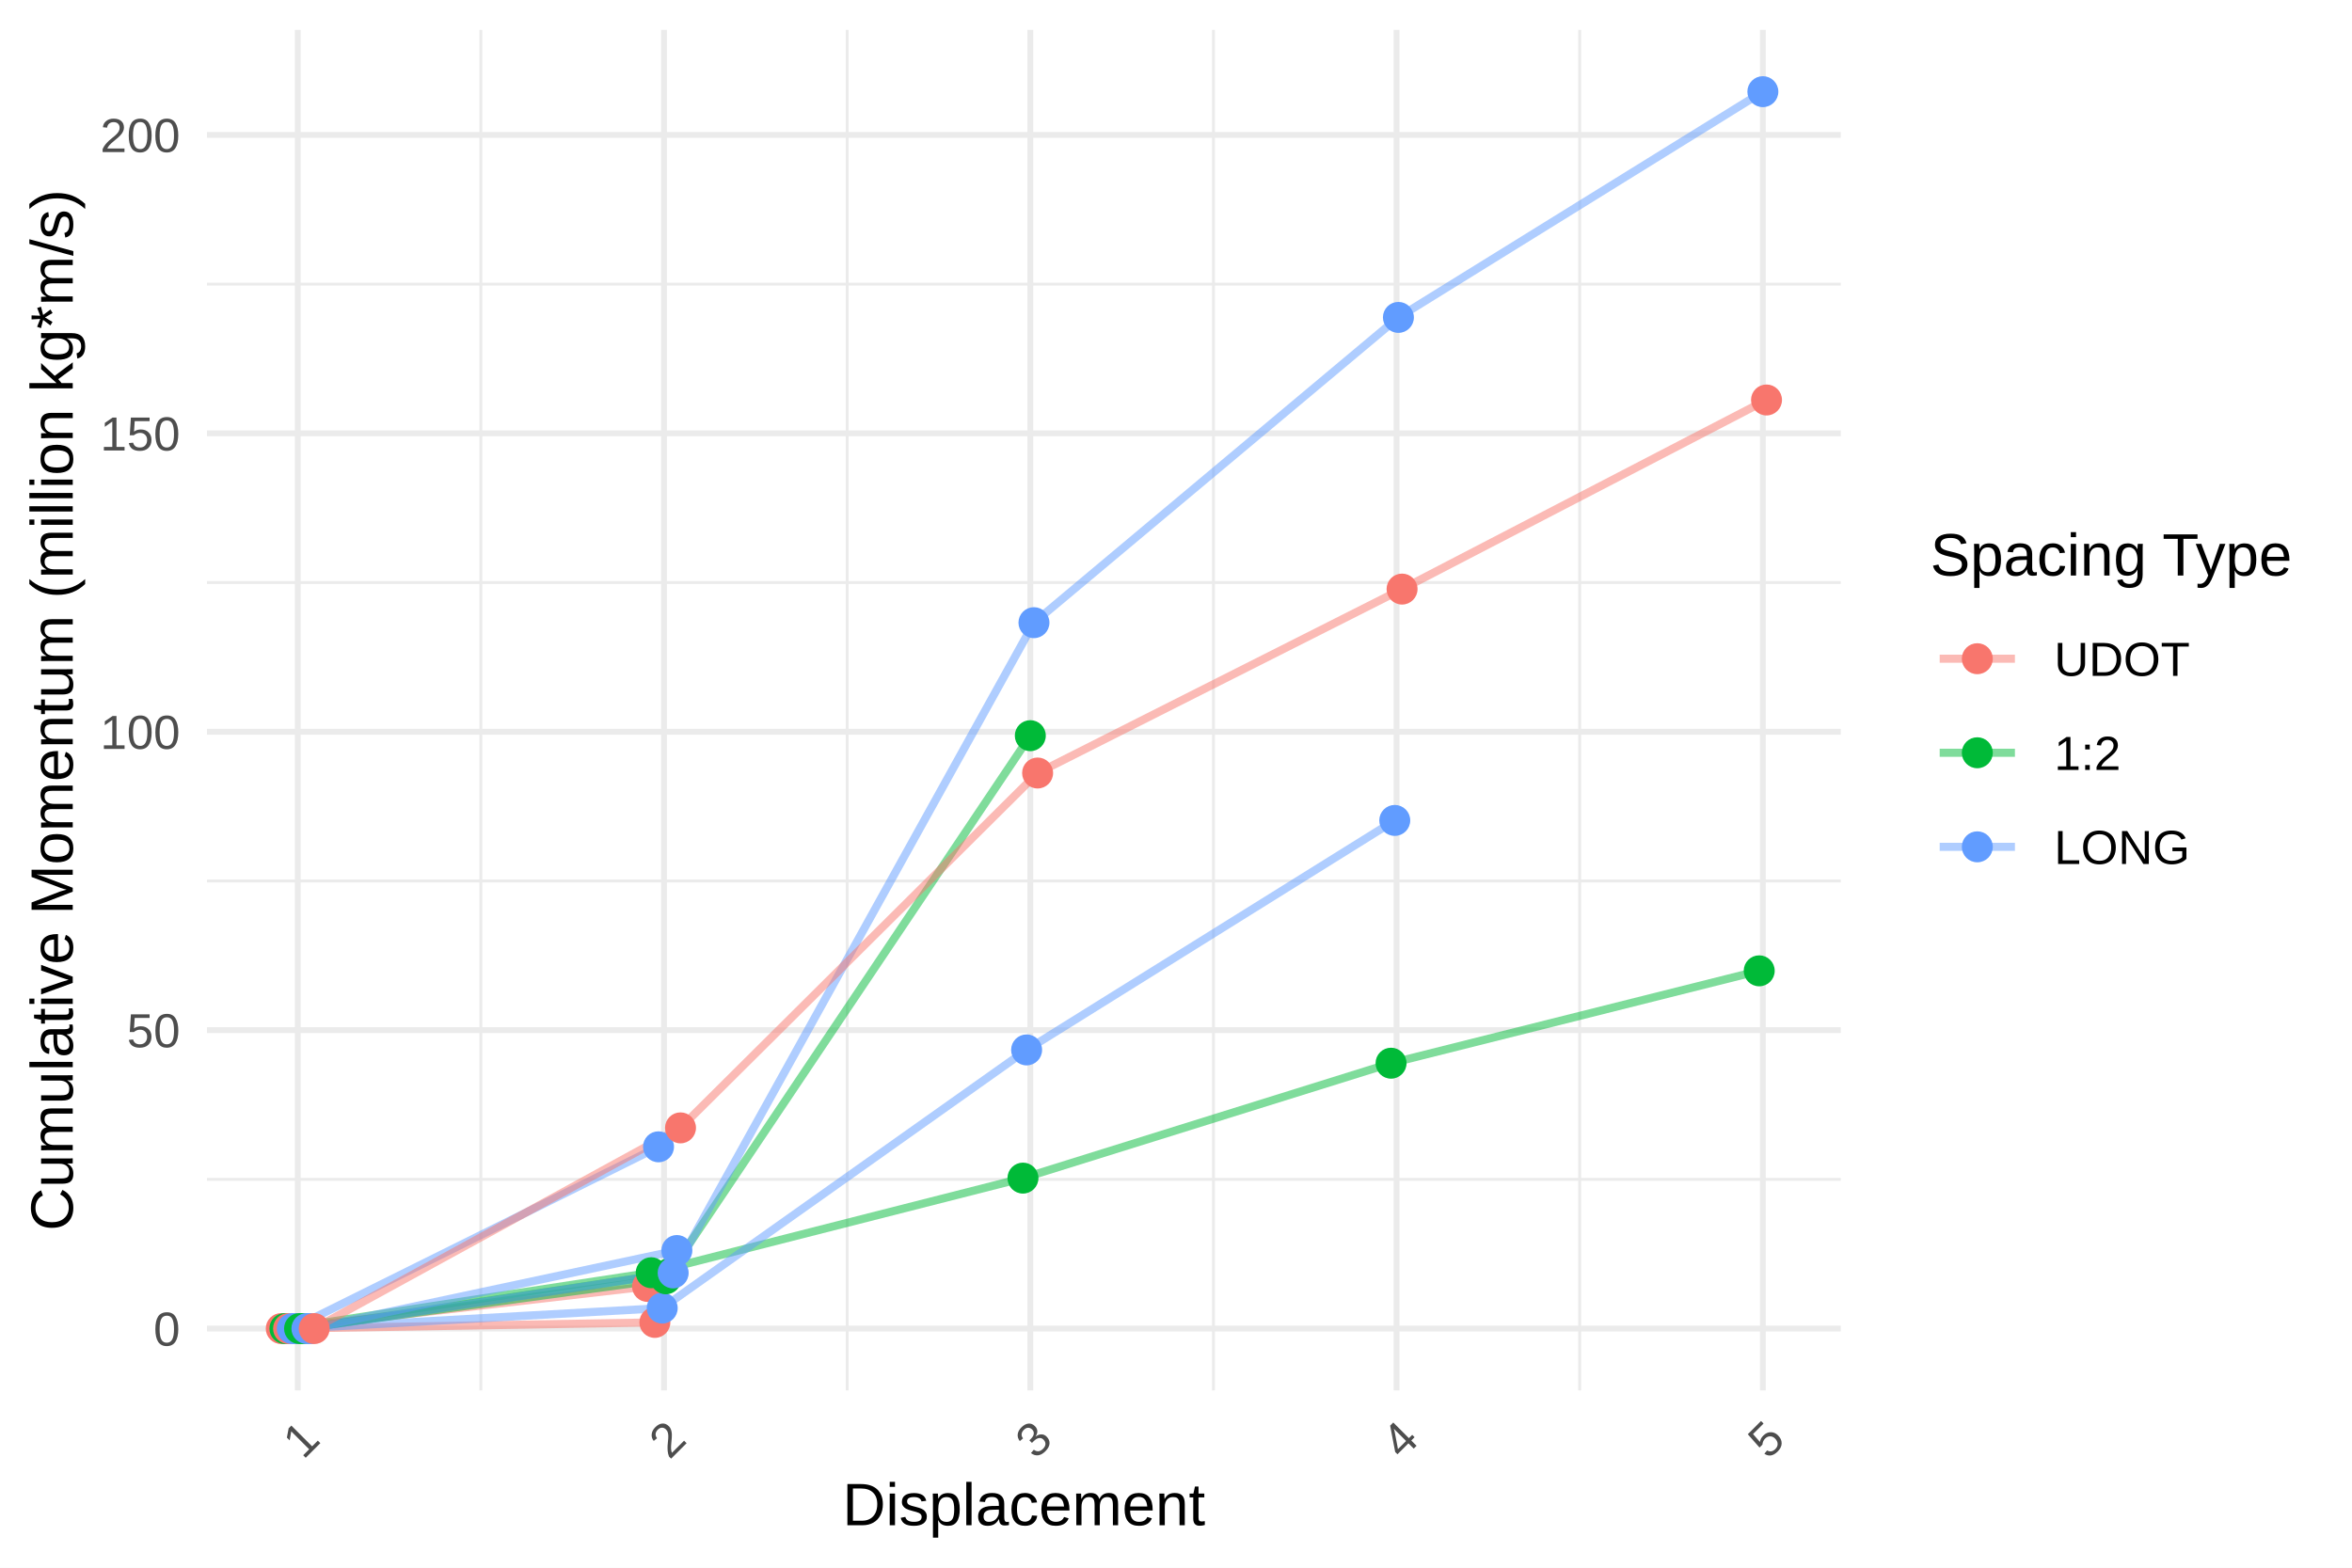
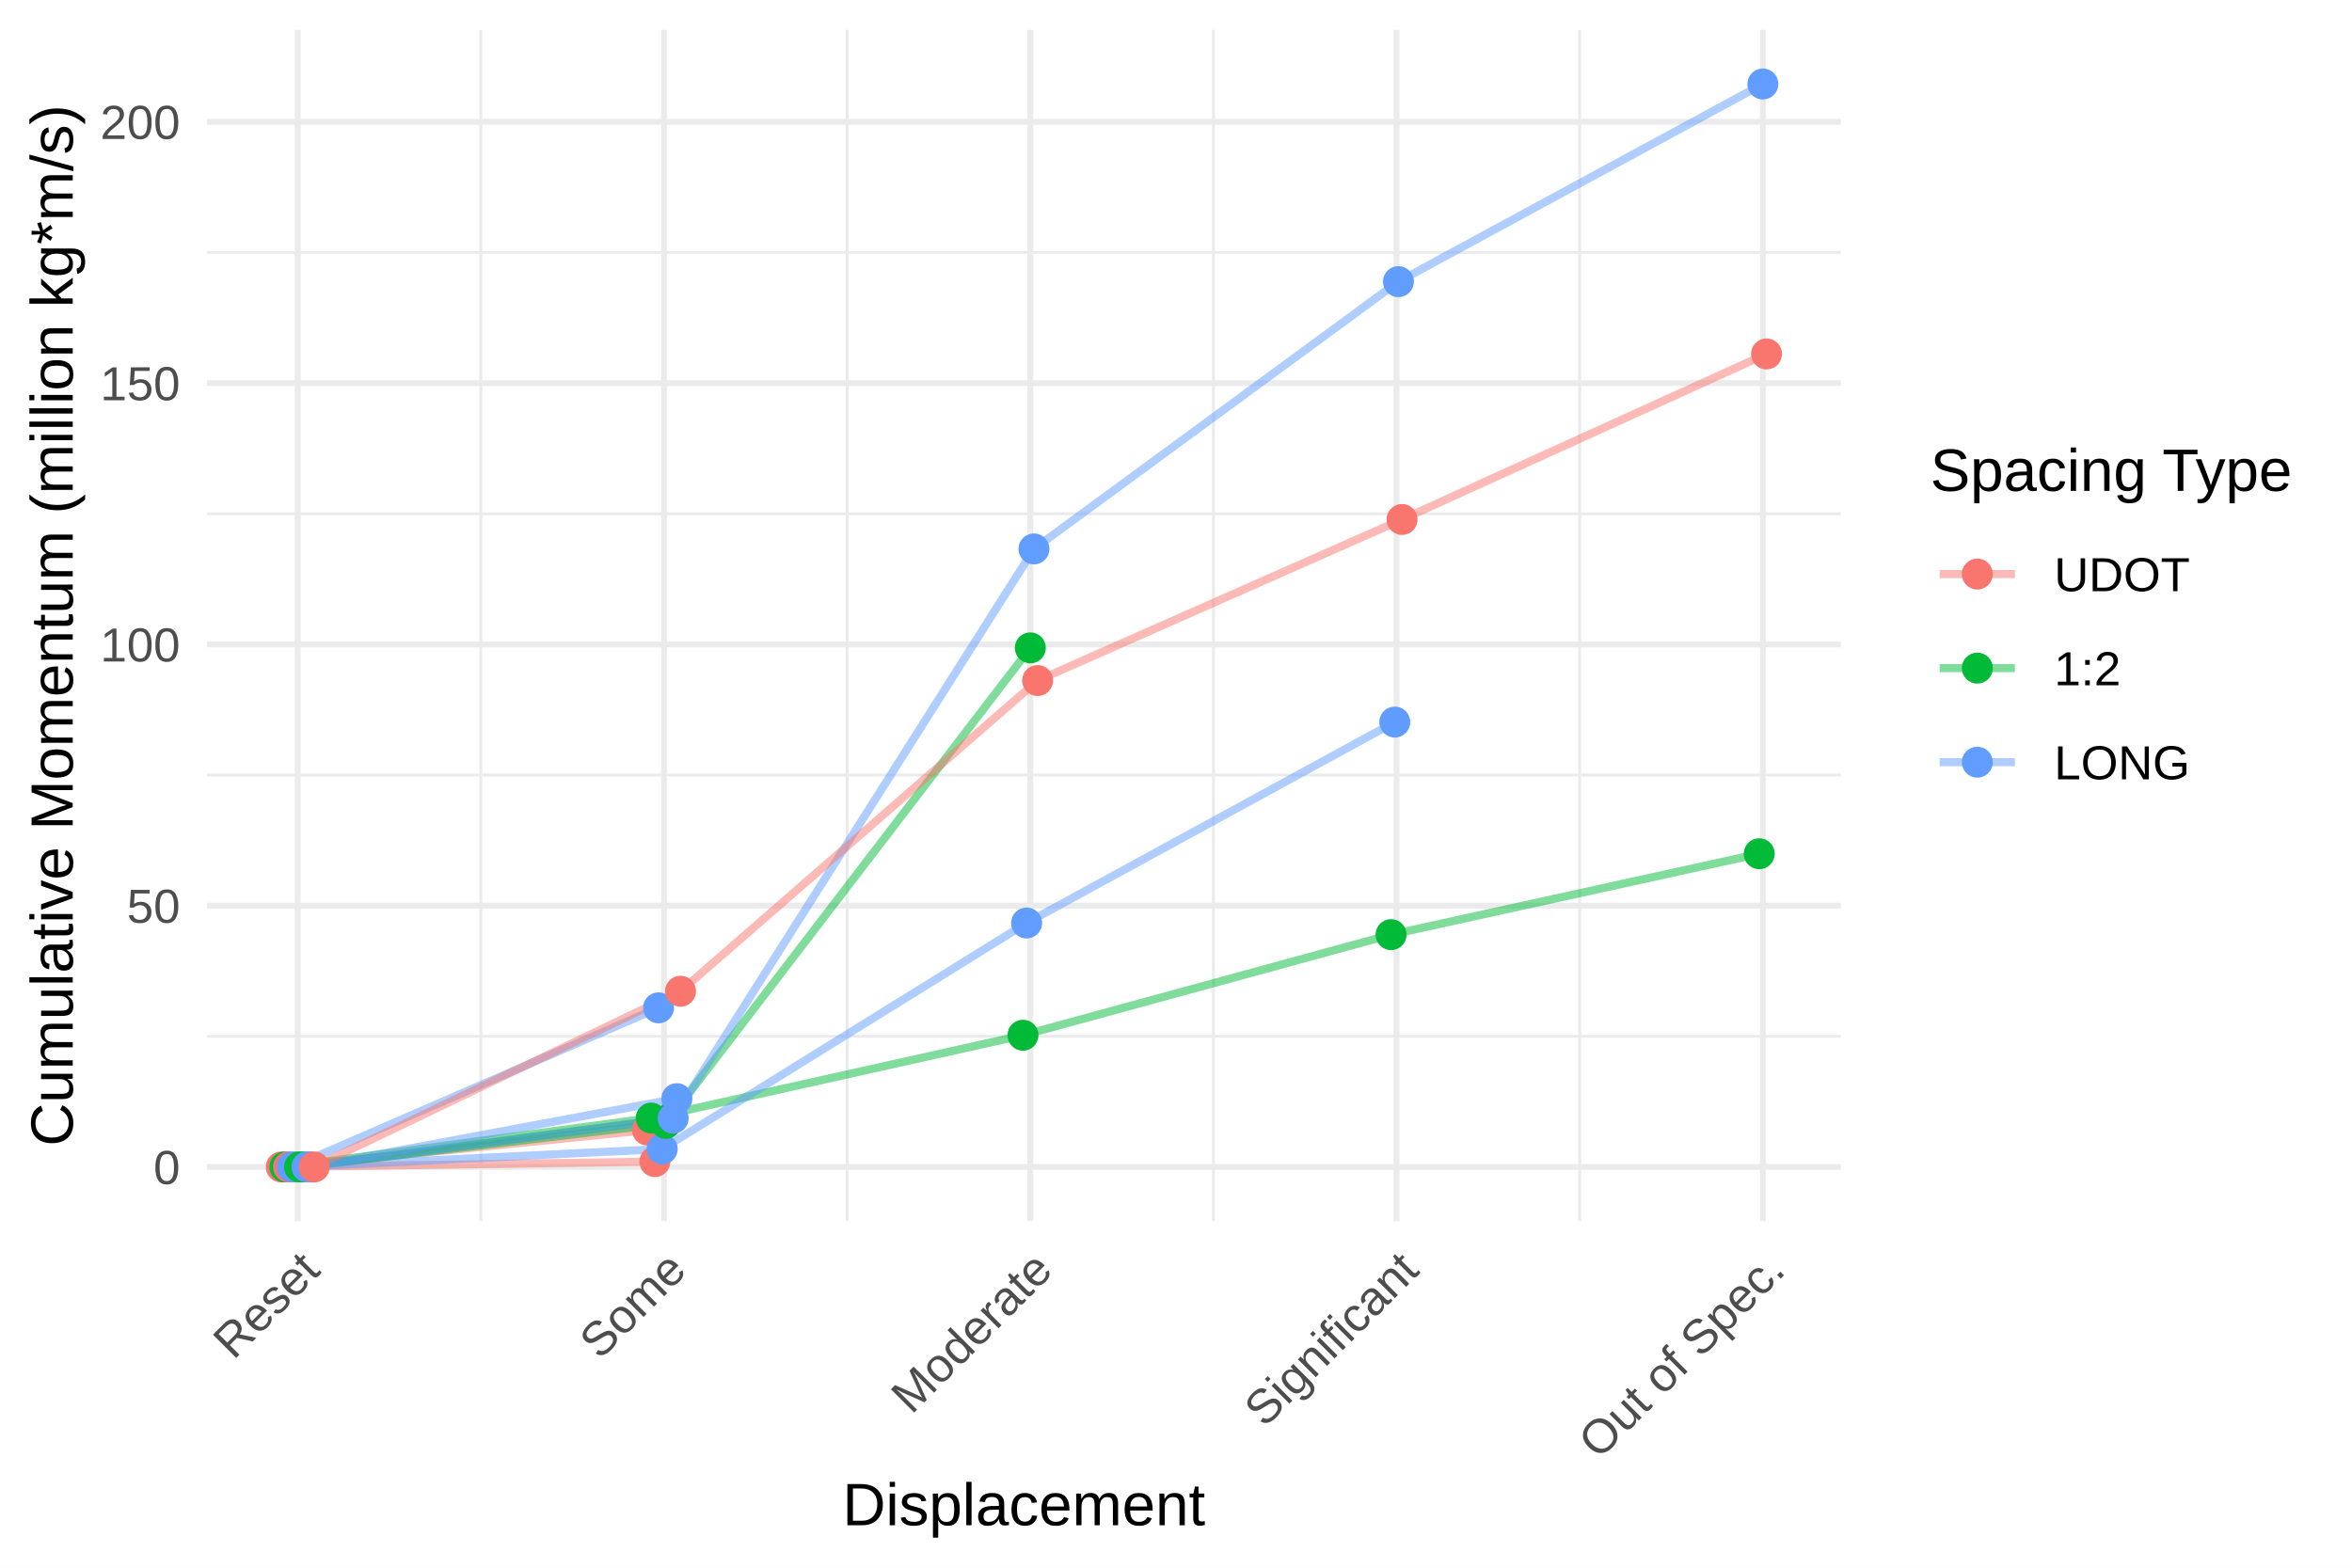
<svg xmlns="http://www.w3.org/2000/svg" width="432.00pt" height="288.00pt" viewBox="0 0 432.00 288.00">
  <g class="svglite">
    <defs>
      <style type="text/css">
    .svglite line, .svglite polyline, .svglite polygon, .svglite path, .svglite rect, .svglite circle {
      fill: none;
      stroke: #000000;
      stroke-linecap: round;
      stroke-linejoin: round;
      stroke-miterlimit: 10.00;
    }
    .svglite text {
      white-space: pre;
    }
    .svglite g.glyphgroup path {
      fill: inherit;
      stroke: none;
    }
  </style>
    </defs>
    <rect width="100%" height="100%" style="stroke: none; fill: #FFFFFF;" />
    <defs>
      <clipPath id="cpMC4wMHw0MzIuMDB8MC4wMHwyODguMDA=">
        <rect x="0.00" y="0.00" width="432.00" height="288.00" />
      </clipPath>
    </defs>
    <g clip-path="url(#cpMC4wMHw0MzIuMDB8MC4wMHwyODguMDA=)">
      <rect x="0" y="0.00" width="432.00" height="288.00" style="stroke-width: 1.07; stroke: none; fill: #FFFFFF;" />
    </g>
    <defs>
-       <clipPath id="cpMzguMDJ8MzM4LjEwfDUuNDh8MjU1LjQz">
-         <rect x="38.02" y="5.48" width="300.08" height="249.95" />
+       <clipPath id="cpMzguMDJ8MzM4LjEwfDUuNDh8MjI0LjMz">
+         <rect x="38.02" y="5.48" width="300.08" height="218.85" />
      </clipPath>
    </defs>
-     <g clip-path="url(#cpMzguMDJ8MzM4LjEwfDUuNDh8MjU1LjQz)">
-       <polyline points="38.02,216.66 338.10,216.66 " style="stroke-width: 0.53; stroke: #EBEBEB; stroke-linecap: butt;" />
-       <polyline points="38.02,161.84 338.10,161.84 " style="stroke-width: 0.53; stroke: #EBEBEB; stroke-linecap: butt;" />
-       <polyline points="38.02,107.02 338.10,107.02 " style="stroke-width: 0.53; stroke: #EBEBEB; stroke-linecap: butt;" />
-       <polyline points="38.02,52.20 338.10,52.20 " style="stroke-width: 0.53; stroke: #EBEBEB; stroke-linecap: butt;" />
-       <polyline points="88.32,255.43 88.32,5.48 " style="stroke-width: 0.53; stroke: #EBEBEB; stroke-linecap: butt;" />
-       <polyline points="155.60,255.43 155.60,5.48 " style="stroke-width: 0.53; stroke: #EBEBEB; stroke-linecap: butt;" />
-       <polyline points="222.88,255.43 222.88,5.48 " style="stroke-width: 0.53; stroke: #EBEBEB; stroke-linecap: butt;" />
-       <polyline points="290.15,255.43 290.15,5.48 " style="stroke-width: 0.53; stroke: #EBEBEB; stroke-linecap: butt;" />
-       <polyline points="38.02,244.07 338.10,244.07 " style="stroke-width: 1.07; stroke: #EBEBEB; stroke-linecap: butt;" />
-       <polyline points="38.02,189.25 338.10,189.25 " style="stroke-width: 1.07; stroke: #EBEBEB; stroke-linecap: butt;" />
-       <polyline points="38.02,134.43 338.10,134.43 " style="stroke-width: 1.07; stroke: #EBEBEB; stroke-linecap: butt;" />
-       <polyline points="38.02,79.61 338.10,79.61 " style="stroke-width: 1.07; stroke: #EBEBEB; stroke-linecap: butt;" />
-       <polyline points="38.02,24.79 338.10,24.79 " style="stroke-width: 1.07; stroke: #EBEBEB; stroke-linecap: butt;" />
-       <polyline points="54.69,255.43 54.69,5.48 " style="stroke-width: 1.07; stroke: #EBEBEB; stroke-linecap: butt;" />
-       <polyline points="121.96,255.43 121.96,5.48 " style="stroke-width: 1.07; stroke: #EBEBEB; stroke-linecap: butt;" />
-       <polyline points="189.24,255.43 189.24,5.48 " style="stroke-width: 1.07; stroke: #EBEBEB; stroke-linecap: butt;" />
-       <polyline points="256.51,255.43 256.51,5.48 " style="stroke-width: 1.07; stroke: #EBEBEB; stroke-linecap: butt;" />
-       <polyline points="323.79,255.43 323.79,5.48 " style="stroke-width: 1.07; stroke: #EBEBEB; stroke-linecap: butt;" />
-       <polyline points="51.66,244.07 118.93,236.33 " style="stroke-width: 1.49; stroke: #F8766D; stroke-opacity: 0.50; stroke-linecap: butt;" />
-       <polyline points="52.33,244.07 119.61,233.81 187.89,216.43 255.50,195.32 323.12,178.35 " style="stroke-width: 1.49; stroke: #00BA38; stroke-opacity: 0.50; stroke-linecap: butt;" />
-       <polyline points="53.00,244.07 120.28,242.94 " style="stroke-width: 1.49; stroke: #F8766D; stroke-opacity: 0.50; stroke-linecap: butt;" />
-       <polyline points="53.68,244.07 120.95,210.68 " style="stroke-width: 1.49; stroke: #619CFF; stroke-opacity: 0.50; stroke-linecap: butt;" />
-       <polyline points="54.35,244.07 121.63,240.31 188.56,192.88 256.18,150.72 " style="stroke-width: 1.49; stroke: #619CFF; stroke-opacity: 0.50; stroke-linecap: butt;" />
-       <polyline points="55.02,244.07 122.30,234.93 189.24,135.15 " style="stroke-width: 1.49; stroke: #00BA38; stroke-opacity: 0.50; stroke-linecap: butt;" />
-       <polyline points="55.69,244.07 122.97,233.96 " style="stroke-width: 1.49; stroke: #00BA38; stroke-opacity: 0.50; stroke-linecap: butt;" />
-       <polyline points="56.37,244.07 123.64,233.85 189.91,114.39 256.85,58.31 323.79,16.84 " style="stroke-width: 1.49; stroke: #619CFF; stroke-opacity: 0.50; stroke-linecap: butt;" />
-       <polyline points="57.04,244.07 124.32,229.73 " style="stroke-width: 1.49; stroke: #619CFF; stroke-opacity: 0.50; stroke-linecap: butt;" />
-       <polyline points="57.71,244.07 124.99,207.20 190.58,142.01 257.52,108.22 324.46,73.48 " style="stroke-width: 1.49; stroke: #F8766D; stroke-opacity: 0.50; stroke-linecap: butt;" />
-       <circle cx="51.66" cy="244.07" r="2.49" style="stroke-width: 0.71; stroke: #F8766D; fill: #F8766D;" />
-       <circle cx="118.93" cy="236.33" r="2.49" style="stroke-width: 0.71; stroke: #F8766D; fill: #F8766D;" />
-       <circle cx="52.33" cy="244.07" r="2.49" style="stroke-width: 0.71; stroke: #00BA38; fill: #00BA38;" />
-       <circle cx="119.61" cy="233.81" r="2.49" style="stroke-width: 0.71; stroke: #00BA38; fill: #00BA38;" />
-       <circle cx="187.89" cy="216.43" r="2.49" style="stroke-width: 0.71; stroke: #00BA38; fill: #00BA38;" />
-       <circle cx="255.50" cy="195.32" r="2.49" style="stroke-width: 0.71; stroke: #00BA38; fill: #00BA38;" />
-       <circle cx="323.12" cy="178.35" r="2.49" style="stroke-width: 0.71; stroke: #00BA38; fill: #00BA38;" />
-       <circle cx="53.00" cy="244.07" r="2.49" style="stroke-width: 0.71; stroke: #F8766D; fill: #F8766D;" />
-       <circle cx="120.28" cy="242.94" r="2.49" style="stroke-width: 0.71; stroke: #F8766D; fill: #F8766D;" />
-       <circle cx="53.68" cy="244.07" r="2.49" style="stroke-width: 0.71; stroke: #619CFF; fill: #619CFF;" />
-       <circle cx="120.95" cy="210.68" r="2.49" style="stroke-width: 0.71; stroke: #619CFF; fill: #619CFF;" />
-       <circle cx="54.35" cy="244.07" r="2.49" style="stroke-width: 0.71; stroke: #619CFF; fill: #619CFF;" />
-       <circle cx="121.63" cy="240.31" r="2.49" style="stroke-width: 0.71; stroke: #619CFF; fill: #619CFF;" />
-       <circle cx="188.56" cy="192.88" r="2.49" style="stroke-width: 0.71; stroke: #619CFF; fill: #619CFF;" />
-       <circle cx="256.18" cy="150.72" r="2.49" style="stroke-width: 0.71; stroke: #619CFF; fill: #619CFF;" />
-       <circle cx="55.02" cy="244.07" r="2.49" style="stroke-width: 0.71; stroke: #00BA38; fill: #00BA38;" />
-       <circle cx="122.30" cy="234.93" r="2.49" style="stroke-width: 0.71; stroke: #00BA38; fill: #00BA38;" />
-       <circle cx="189.24" cy="135.15" r="2.49" style="stroke-width: 0.71; stroke: #00BA38; fill: #00BA38;" />
-       <circle cx="55.69" cy="244.07" r="2.49" style="stroke-width: 0.71; stroke: #00BA38; fill: #00BA38;" />
-       <circle cx="122.97" cy="233.96" r="2.49" style="stroke-width: 0.71; stroke: #00BA38; fill: #00BA38;" />
-       <circle cx="56.37" cy="244.07" r="2.49" style="stroke-width: 0.71; stroke: #619CFF; fill: #619CFF;" />
-       <circle cx="123.64" cy="233.85" r="2.49" style="stroke-width: 0.71; stroke: #619CFF; fill: #619CFF;" />
-       <circle cx="189.91" cy="114.39" r="2.49" style="stroke-width: 0.71; stroke: #619CFF; fill: #619CFF;" />
-       <circle cx="256.85" cy="58.31" r="2.49" style="stroke-width: 0.71; stroke: #619CFF; fill: #619CFF;" />
-       <circle cx="323.79" cy="16.84" r="2.49" style="stroke-width: 0.71; stroke: #619CFF; fill: #619CFF;" />
-       <circle cx="57.04" cy="244.07" r="2.49" style="stroke-width: 0.71; stroke: #619CFF; fill: #619CFF;" />
-       <circle cx="124.32" cy="229.73" r="2.49" style="stroke-width: 0.71; stroke: #619CFF; fill: #619CFF;" />
-       <circle cx="57.71" cy="244.07" r="2.49" style="stroke-width: 0.71; stroke: #F8766D; fill: #F8766D;" />
-       <circle cx="124.99" cy="207.20" r="2.49" style="stroke-width: 0.71; stroke: #F8766D; fill: #F8766D;" />
-       <circle cx="190.58" cy="142.01" r="2.49" style="stroke-width: 0.71; stroke: #F8766D; fill: #F8766D;" />
-       <circle cx="257.52" cy="108.22" r="2.49" style="stroke-width: 0.71; stroke: #F8766D; fill: #F8766D;" />
-       <circle cx="324.46" cy="73.48" r="2.49" style="stroke-width: 0.71; stroke: #F8766D; fill: #F8766D;" />
+     <g clip-path="url(#cpMzguMDJ8MzM4LjEwfDUuNDh8MjI0LjMz)">
+       <polyline points="38.02,190.38 338.10,190.38 " style="stroke-width: 0.53; stroke: #EBEBEB; stroke-linecap: butt;" />
+       <polyline points="38.02,142.38 338.10,142.38 " style="stroke-width: 0.53; stroke: #EBEBEB; stroke-linecap: butt;" />
+       <polyline points="38.02,94.38 338.10,94.38 " style="stroke-width: 0.53; stroke: #EBEBEB; stroke-linecap: butt;" />
+       <polyline points="38.02,46.38 338.10,46.38 " style="stroke-width: 0.53; stroke: #EBEBEB; stroke-linecap: butt;" />
+       <polyline points="88.32,224.33 88.32,5.48 " style="stroke-width: 0.53; stroke: #EBEBEB; stroke-linecap: butt;" />
+       <polyline points="155.60,224.33 155.60,5.48 " style="stroke-width: 0.53; stroke: #EBEBEB; stroke-linecap: butt;" />
+       <polyline points="222.88,224.33 222.88,5.48 " style="stroke-width: 0.53; stroke: #EBEBEB; stroke-linecap: butt;" />
+       <polyline points="290.15,224.33 290.15,5.48 " style="stroke-width: 0.53; stroke: #EBEBEB; stroke-linecap: butt;" />
+       <polyline points="38.02,214.38 338.10,214.38 " style="stroke-width: 1.07; stroke: #EBEBEB; stroke-linecap: butt;" />
+       <polyline points="38.02,166.38 338.10,166.38 " style="stroke-width: 1.07; stroke: #EBEBEB; stroke-linecap: butt;" />
+       <polyline points="38.02,118.38 338.10,118.38 " style="stroke-width: 1.07; stroke: #EBEBEB; stroke-linecap: butt;" />
+       <polyline points="38.02,70.38 338.10,70.38 " style="stroke-width: 1.07; stroke: #EBEBEB; stroke-linecap: butt;" />
+       <polyline points="38.02,22.38 338.10,22.38 " style="stroke-width: 1.07; stroke: #EBEBEB; stroke-linecap: butt;" />
+       <polyline points="54.69,224.33 54.69,5.48 " style="stroke-width: 1.07; stroke: #EBEBEB; stroke-linecap: butt;" />
+       <polyline points="121.96,224.33 121.96,5.48 " style="stroke-width: 1.07; stroke: #EBEBEB; stroke-linecap: butt;" />
+       <polyline points="189.24,224.33 189.24,5.48 " style="stroke-width: 1.07; stroke: #EBEBEB; stroke-linecap: butt;" />
+       <polyline points="256.51,224.33 256.51,5.48 " style="stroke-width: 1.07; stroke: #EBEBEB; stroke-linecap: butt;" />
+       <polyline points="323.79,224.33 323.79,5.48 " style="stroke-width: 1.07; stroke: #EBEBEB; stroke-linecap: butt;" />
+       <polyline points="51.66,214.38 118.93,207.61 " style="stroke-width: 1.49; stroke: #F8766D; stroke-opacity: 0.50; stroke-linecap: butt;" />
+       <polyline points="52.33,214.38 119.61,205.40 187.89,190.18 255.50,171.70 323.12,156.84 " style="stroke-width: 1.49; stroke: #00BA38; stroke-opacity: 0.50; stroke-linecap: butt;" />
+       <polyline points="53.00,214.38 120.28,213.40 " style="stroke-width: 1.49; stroke: #F8766D; stroke-opacity: 0.50; stroke-linecap: butt;" />
+       <polyline points="53.68,214.38 120.95,185.15 " style="stroke-width: 1.49; stroke: #619CFF; stroke-opacity: 0.50; stroke-linecap: butt;" />
+       <polyline points="54.35,214.38 121.63,211.09 188.56,169.56 256.18,132.65 " style="stroke-width: 1.49; stroke: #619CFF; stroke-opacity: 0.50; stroke-linecap: butt;" />
+       <polyline points="55.02,214.38 122.30,206.38 189.24,119.02 " style="stroke-width: 1.49; stroke: #00BA38; stroke-opacity: 0.50; stroke-linecap: butt;" />
+       <polyline points="55.69,214.38 122.97,205.53 " style="stroke-width: 1.49; stroke: #00BA38; stroke-opacity: 0.50; stroke-linecap: butt;" />
+       <polyline points="56.37,214.38 123.64,205.43 189.91,100.84 256.85,51.74 323.79,15.43 " style="stroke-width: 1.49; stroke: #619CFF; stroke-opacity: 0.50; stroke-linecap: butt;" />
+       <polyline points="57.04,214.38 124.32,201.83 " style="stroke-width: 1.49; stroke: #619CFF; stroke-opacity: 0.50; stroke-linecap: butt;" />
+       <polyline points="57.71,214.38 124.99,182.10 190.58,125.02 257.52,95.43 324.46,65.02 " style="stroke-width: 1.49; stroke: #F8766D; stroke-opacity: 0.50; stroke-linecap: butt;" />
+       <circle cx="51.66" cy="214.38" r="2.49" style="stroke-width: 0.71; stroke: #F8766D; fill: #F8766D;" />
+       <circle cx="118.93" cy="207.61" r="2.49" style="stroke-width: 0.71; stroke: #F8766D; fill: #F8766D;" />
+       <circle cx="52.33" cy="214.38" r="2.49" style="stroke-width: 0.71; stroke: #00BA38; fill: #00BA38;" />
+       <circle cx="119.61" cy="205.40" r="2.49" style="stroke-width: 0.71; stroke: #00BA38; fill: #00BA38;" />
+       <circle cx="187.89" cy="190.18" r="2.49" style="stroke-width: 0.71; stroke: #00BA38; fill: #00BA38;" />
+       <circle cx="255.50" cy="171.70" r="2.49" style="stroke-width: 0.71; stroke: #00BA38; fill: #00BA38;" />
+       <circle cx="323.12" cy="156.84" r="2.49" style="stroke-width: 0.71; stroke: #00BA38; fill: #00BA38;" />
+       <circle cx="53.00" cy="214.38" r="2.49" style="stroke-width: 0.71; stroke: #F8766D; fill: #F8766D;" />
+       <circle cx="120.28" cy="213.40" r="2.49" style="stroke-width: 0.71; stroke: #F8766D; fill: #F8766D;" />
+       <circle cx="53.68" cy="214.38" r="2.49" style="stroke-width: 0.71; stroke: #619CFF; fill: #619CFF;" />
+       <circle cx="120.95" cy="185.15" r="2.49" style="stroke-width: 0.71; stroke: #619CFF; fill: #619CFF;" />
+       <circle cx="54.35" cy="214.38" r="2.49" style="stroke-width: 0.71; stroke: #619CFF; fill: #619CFF;" />
+       <circle cx="121.63" cy="211.09" r="2.49" style="stroke-width: 0.71; stroke: #619CFF; fill: #619CFF;" />
+       <circle cx="188.56" cy="169.56" r="2.49" style="stroke-width: 0.71; stroke: #619CFF; fill: #619CFF;" />
+       <circle cx="256.18" cy="132.65" r="2.49" style="stroke-width: 0.71; stroke: #619CFF; fill: #619CFF;" />
+       <circle cx="55.02" cy="214.38" r="2.49" style="stroke-width: 0.71; stroke: #00BA38; fill: #00BA38;" />
+       <circle cx="122.30" cy="206.38" r="2.49" style="stroke-width: 0.71; stroke: #00BA38; fill: #00BA38;" />
+       <circle cx="189.24" cy="119.02" r="2.49" style="stroke-width: 0.71; stroke: #00BA38; fill: #00BA38;" />
+       <circle cx="55.69" cy="214.38" r="2.49" style="stroke-width: 0.71; stroke: #00BA38; fill: #00BA38;" />
+       <circle cx="122.97" cy="205.53" r="2.49" style="stroke-width: 0.71; stroke: #00BA38; fill: #00BA38;" />
+       <circle cx="56.37" cy="214.38" r="2.49" style="stroke-width: 0.71; stroke: #619CFF; fill: #619CFF;" />
+       <circle cx="123.64" cy="205.43" r="2.49" style="stroke-width: 0.71; stroke: #619CFF; fill: #619CFF;" />
+       <circle cx="189.91" cy="100.84" r="2.49" style="stroke-width: 0.71; stroke: #619CFF; fill: #619CFF;" />
+       <circle cx="256.85" cy="51.74" r="2.49" style="stroke-width: 0.71; stroke: #619CFF; fill: #619CFF;" />
+       <circle cx="323.79" cy="15.43" r="2.49" style="stroke-width: 0.71; stroke: #619CFF; fill: #619CFF;" />
+       <circle cx="57.04" cy="214.38" r="2.49" style="stroke-width: 0.71; stroke: #619CFF; fill: #619CFF;" />
+       <circle cx="124.32" cy="201.83" r="2.49" style="stroke-width: 0.71; stroke: #619CFF; fill: #619CFF;" />
+       <circle cx="57.71" cy="214.38" r="2.49" style="stroke-width: 0.71; stroke: #F8766D; fill: #F8766D;" />
+       <circle cx="124.99" cy="182.10" r="2.49" style="stroke-width: 0.71; stroke: #F8766D; fill: #F8766D;" />
+       <circle cx="190.58" cy="125.02" r="2.49" style="stroke-width: 0.71; stroke: #F8766D; fill: #F8766D;" />
+       <circle cx="257.52" cy="95.43" r="2.49" style="stroke-width: 0.71; stroke: #F8766D; fill: #F8766D;" />
+       <circle cx="324.46" cy="65.02" r="2.49" style="stroke-width: 0.71; stroke: #F8766D; fill: #F8766D;" />
    </g>
    <g clip-path="url(#cpMC4wMHw0MzIuMDB8MC4wMHwyODguMDA=)">
-       <text x="33.09" y="247.22" text-anchor="end" style="font-size: 8.80px;fill: #4D4D4D; font-family: &quot;Arial&quot;;" textLength="4.89px" lengthAdjust="spacingAndGlyphs">0</text>
-       <text x="33.09" y="192.40" text-anchor="end" style="font-size: 8.80px;fill: #4D4D4D; font-family: &quot;Arial&quot;;" textLength="9.78px" lengthAdjust="spacingAndGlyphs">50</text>
-       <text x="33.09" y="137.58" text-anchor="end" style="font-size: 8.80px;fill: #4D4D4D; font-family: &quot;Arial&quot;;" textLength="14.67px" lengthAdjust="spacingAndGlyphs">100</text>
-       <text x="33.09" y="82.76" text-anchor="end" style="font-size: 8.80px;fill: #4D4D4D; font-family: &quot;Arial&quot;;" textLength="14.67px" lengthAdjust="spacingAndGlyphs">150</text>
-       <text x="33.09" y="27.94" text-anchor="end" style="font-size: 8.80px;fill: #4D4D4D; font-family: &quot;Arial&quot;;" textLength="14.67px" lengthAdjust="spacingAndGlyphs">200</text>
-       <text transform="translate(59.14,264.82) rotate(-45)" text-anchor="end" style="font-size: 8.80px;fill: #4D4D4D; font-family: &quot;Arial&quot;;" textLength="4.89px" lengthAdjust="spacingAndGlyphs">1</text>
-       <text transform="translate(126.42,264.82) rotate(-45)" text-anchor="end" style="font-size: 8.80px;fill: #4D4D4D; font-family: &quot;Arial&quot;;" textLength="4.89px" lengthAdjust="spacingAndGlyphs">2</text>
-       <text transform="translate(193.69,264.82) rotate(-45)" text-anchor="end" style="font-size: 8.80px;fill: #4D4D4D; font-family: &quot;Arial&quot;;" textLength="4.89px" lengthAdjust="spacingAndGlyphs">3</text>
-       <text transform="translate(260.97,264.82) rotate(-45)" text-anchor="end" style="font-size: 8.80px;fill: #4D4D4D; font-family: &quot;Arial&quot;;" textLength="4.89px" lengthAdjust="spacingAndGlyphs">4</text>
-       <text transform="translate(328.24,264.82) rotate(-45)" text-anchor="end" style="font-size: 8.80px;fill: #4D4D4D; font-family: &quot;Arial&quot;;" textLength="4.89px" lengthAdjust="spacingAndGlyphs">5</text>
+       <text x="33.09" y="217.53" text-anchor="end" style="font-size: 8.80px;fill: #4D4D4D; font-family: &quot;Arial&quot;;" textLength="4.89px" lengthAdjust="spacingAndGlyphs">0</text>
+       <text x="33.09" y="169.53" text-anchor="end" style="font-size: 8.80px;fill: #4D4D4D; font-family: &quot;Arial&quot;;" textLength="9.78px" lengthAdjust="spacingAndGlyphs">50</text>
+       <text x="33.09" y="121.53" text-anchor="end" style="font-size: 8.80px;fill: #4D4D4D; font-family: &quot;Arial&quot;;" textLength="14.67px" lengthAdjust="spacingAndGlyphs">100</text>
+       <text x="33.09" y="73.53" text-anchor="end" style="font-size: 8.80px;fill: #4D4D4D; font-family: &quot;Arial&quot;;" textLength="14.67px" lengthAdjust="spacingAndGlyphs">150</text>
+       <text x="33.09" y="25.53" text-anchor="end" style="font-size: 8.80px;fill: #4D4D4D; font-family: &quot;Arial&quot;;" textLength="14.67px" lengthAdjust="spacingAndGlyphs">200</text>
+       <text transform="translate(59.14,233.72) rotate(-45)" text-anchor="end" style="font-size: 8.80px;fill: #4D4D4D; font-family: &quot;Arial&quot;;" textLength="22.98px" lengthAdjust="spacingAndGlyphs">Reset</text>
+       <text transform="translate(126.42,233.72) rotate(-45)" text-anchor="end" style="font-size: 8.80px;fill: #4D4D4D; font-family: &quot;Arial&quot;;" textLength="22.98px" lengthAdjust="spacingAndGlyphs">Some</text>
+       <text transform="translate(193.69,233.72) rotate(-45)" text-anchor="end" style="font-size: 8.80px;fill: #4D4D4D; font-family: &quot;Arial&quot;;" textLength="37.14px" lengthAdjust="spacingAndGlyphs">Moderate</text>
+       <text transform="translate(260.97,233.72) rotate(-45)" text-anchor="end" style="font-size: 8.80px;fill: #4D4D4D; font-family: &quot;Arial&quot;;" textLength="40.58px" lengthAdjust="spacingAndGlyphs">Significant</text>
+       <text transform="translate(328.24,233.72) rotate(-45)" text-anchor="end" style="font-size: 8.80px;fill: #4D4D4D; font-family: &quot;Arial&quot;;" textLength="48.88px" lengthAdjust="spacingAndGlyphs">Out of Spec.</text>
      <text x="188.06" y="280.20" text-anchor="middle" style="font-size: 11.00px; font-family: &quot;Arial&quot;;" textLength="66.66px" lengthAdjust="spacingAndGlyphs">Displacement</text>
-       <text transform="translate(13.36,130.46) rotate(-90)" text-anchor="middle" style="font-size: 11.00px; font-family: &quot;Arial&quot;;" textLength="194.41px" lengthAdjust="spacingAndGlyphs"> Cumulative Momentum (million kg*m/s)</text>
-       <text x="354.54" y="105.73" style="font-size: 11.00px; font-family: &quot;Arial&quot;;" textLength="66.50px" lengthAdjust="spacingAndGlyphs">Spacing Type</text>
-       <line x1="356.27" y1="121.01" x2="370.09" y2="121.01" style="stroke-width: 1.49; stroke: #F8766D; stroke-opacity: 0.50; stroke-linecap: butt;" />
-       <circle cx="363.18" cy="121.01" r="2.49" style="stroke-width: 0.71; stroke: #F8766D; fill: #F8766D;" />
-       <line x1="356.27" y1="138.29" x2="370.09" y2="138.29" style="stroke-width: 1.49; stroke: #00BA38; stroke-opacity: 0.50; stroke-linecap: butt;" />
-       <circle cx="363.18" cy="138.29" r="2.49" style="stroke-width: 0.71; stroke: #00BA38; fill: #00BA38;" />
-       <line x1="356.27" y1="155.57" x2="370.09" y2="155.57" style="stroke-width: 1.49; stroke: #619CFF; stroke-opacity: 0.50; stroke-linecap: butt;" />
-       <circle cx="363.18" cy="155.57" r="2.49" style="stroke-width: 0.71; stroke: #619CFF; fill: #619CFF;" />
-       <text x="377.30" y="124.16" style="font-size: 8.80px; font-family: &quot;Arial&quot;;" textLength="24.94px" lengthAdjust="spacingAndGlyphs">UDOT</text>
-       <text x="377.30" y="141.44" style="font-size: 8.80px; font-family: &quot;Arial&quot;;" textLength="12.22px" lengthAdjust="spacingAndGlyphs">1:2</text>
-       <text x="377.30" y="158.72" style="font-size: 8.80px; font-family: &quot;Arial&quot;;" textLength="24.94px" lengthAdjust="spacingAndGlyphs">LONG</text>
+       <text transform="translate(13.36,114.91) rotate(-90)" text-anchor="middle" style="font-size: 11.00px; font-family: &quot;Arial&quot;;" textLength="194.41px" lengthAdjust="spacingAndGlyphs"> Cumulative Momentum (million kg*m/s)</text>
+       <text x="354.54" y="90.18" style="font-size: 11.00px; font-family: &quot;Arial&quot;;" textLength="66.50px" lengthAdjust="spacingAndGlyphs">Spacing Type</text>
+       <line x1="356.27" y1="105.46" x2="370.09" y2="105.46" style="stroke-width: 1.49; stroke: #F8766D; stroke-opacity: 0.50; stroke-linecap: butt;" />
+       <circle cx="363.18" cy="105.46" r="2.49" style="stroke-width: 0.71; stroke: #F8766D; fill: #F8766D;" />
+       <line x1="356.27" y1="122.74" x2="370.09" y2="122.74" style="stroke-width: 1.49; stroke: #00BA38; stroke-opacity: 0.50; stroke-linecap: butt;" />
+       <circle cx="363.18" cy="122.74" r="2.49" style="stroke-width: 0.71; stroke: #00BA38; fill: #00BA38;" />
+       <line x1="356.27" y1="140.02" x2="370.09" y2="140.02" style="stroke-width: 1.49; stroke: #619CFF; stroke-opacity: 0.50; stroke-linecap: butt;" />
+       <circle cx="363.18" cy="140.02" r="2.49" style="stroke-width: 0.71; stroke: #619CFF; fill: #619CFF;" />
+       <text x="377.30" y="108.61" style="font-size: 8.80px; font-family: &quot;Arial&quot;;" textLength="24.94px" lengthAdjust="spacingAndGlyphs">UDOT</text>
+       <text x="377.30" y="125.89" style="font-size: 8.80px; font-family: &quot;Arial&quot;;" textLength="12.22px" lengthAdjust="spacingAndGlyphs">1:2</text>
+       <text x="377.30" y="143.17" style="font-size: 8.80px; font-family: &quot;Arial&quot;;" textLength="24.94px" lengthAdjust="spacingAndGlyphs">LONG</text>
    </g>
  </g>
</svg>
